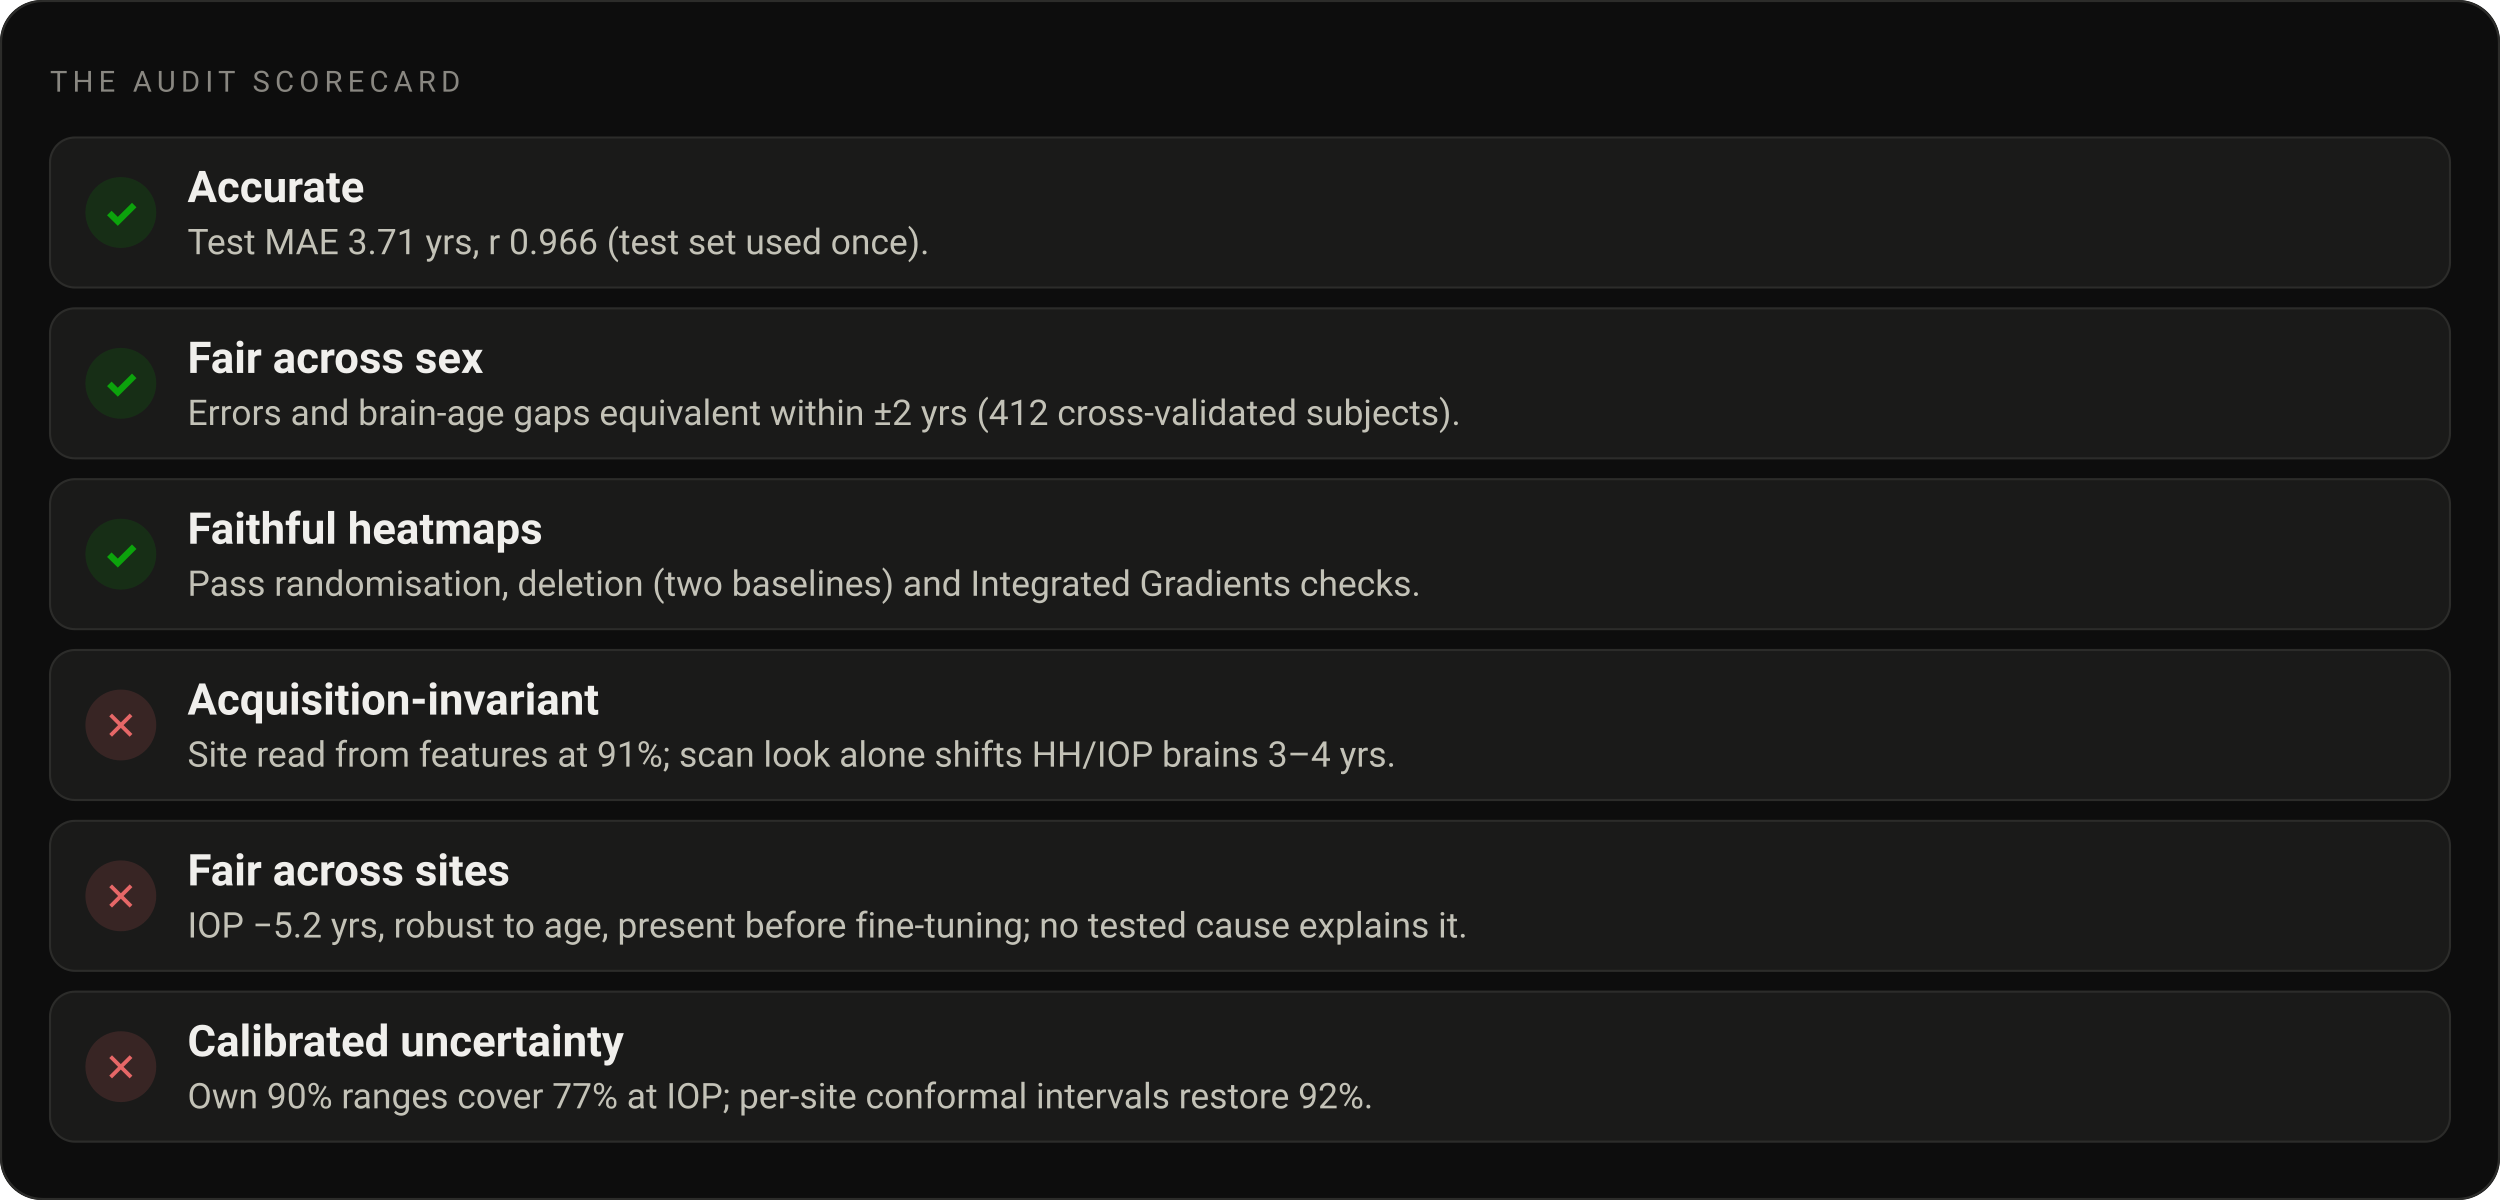
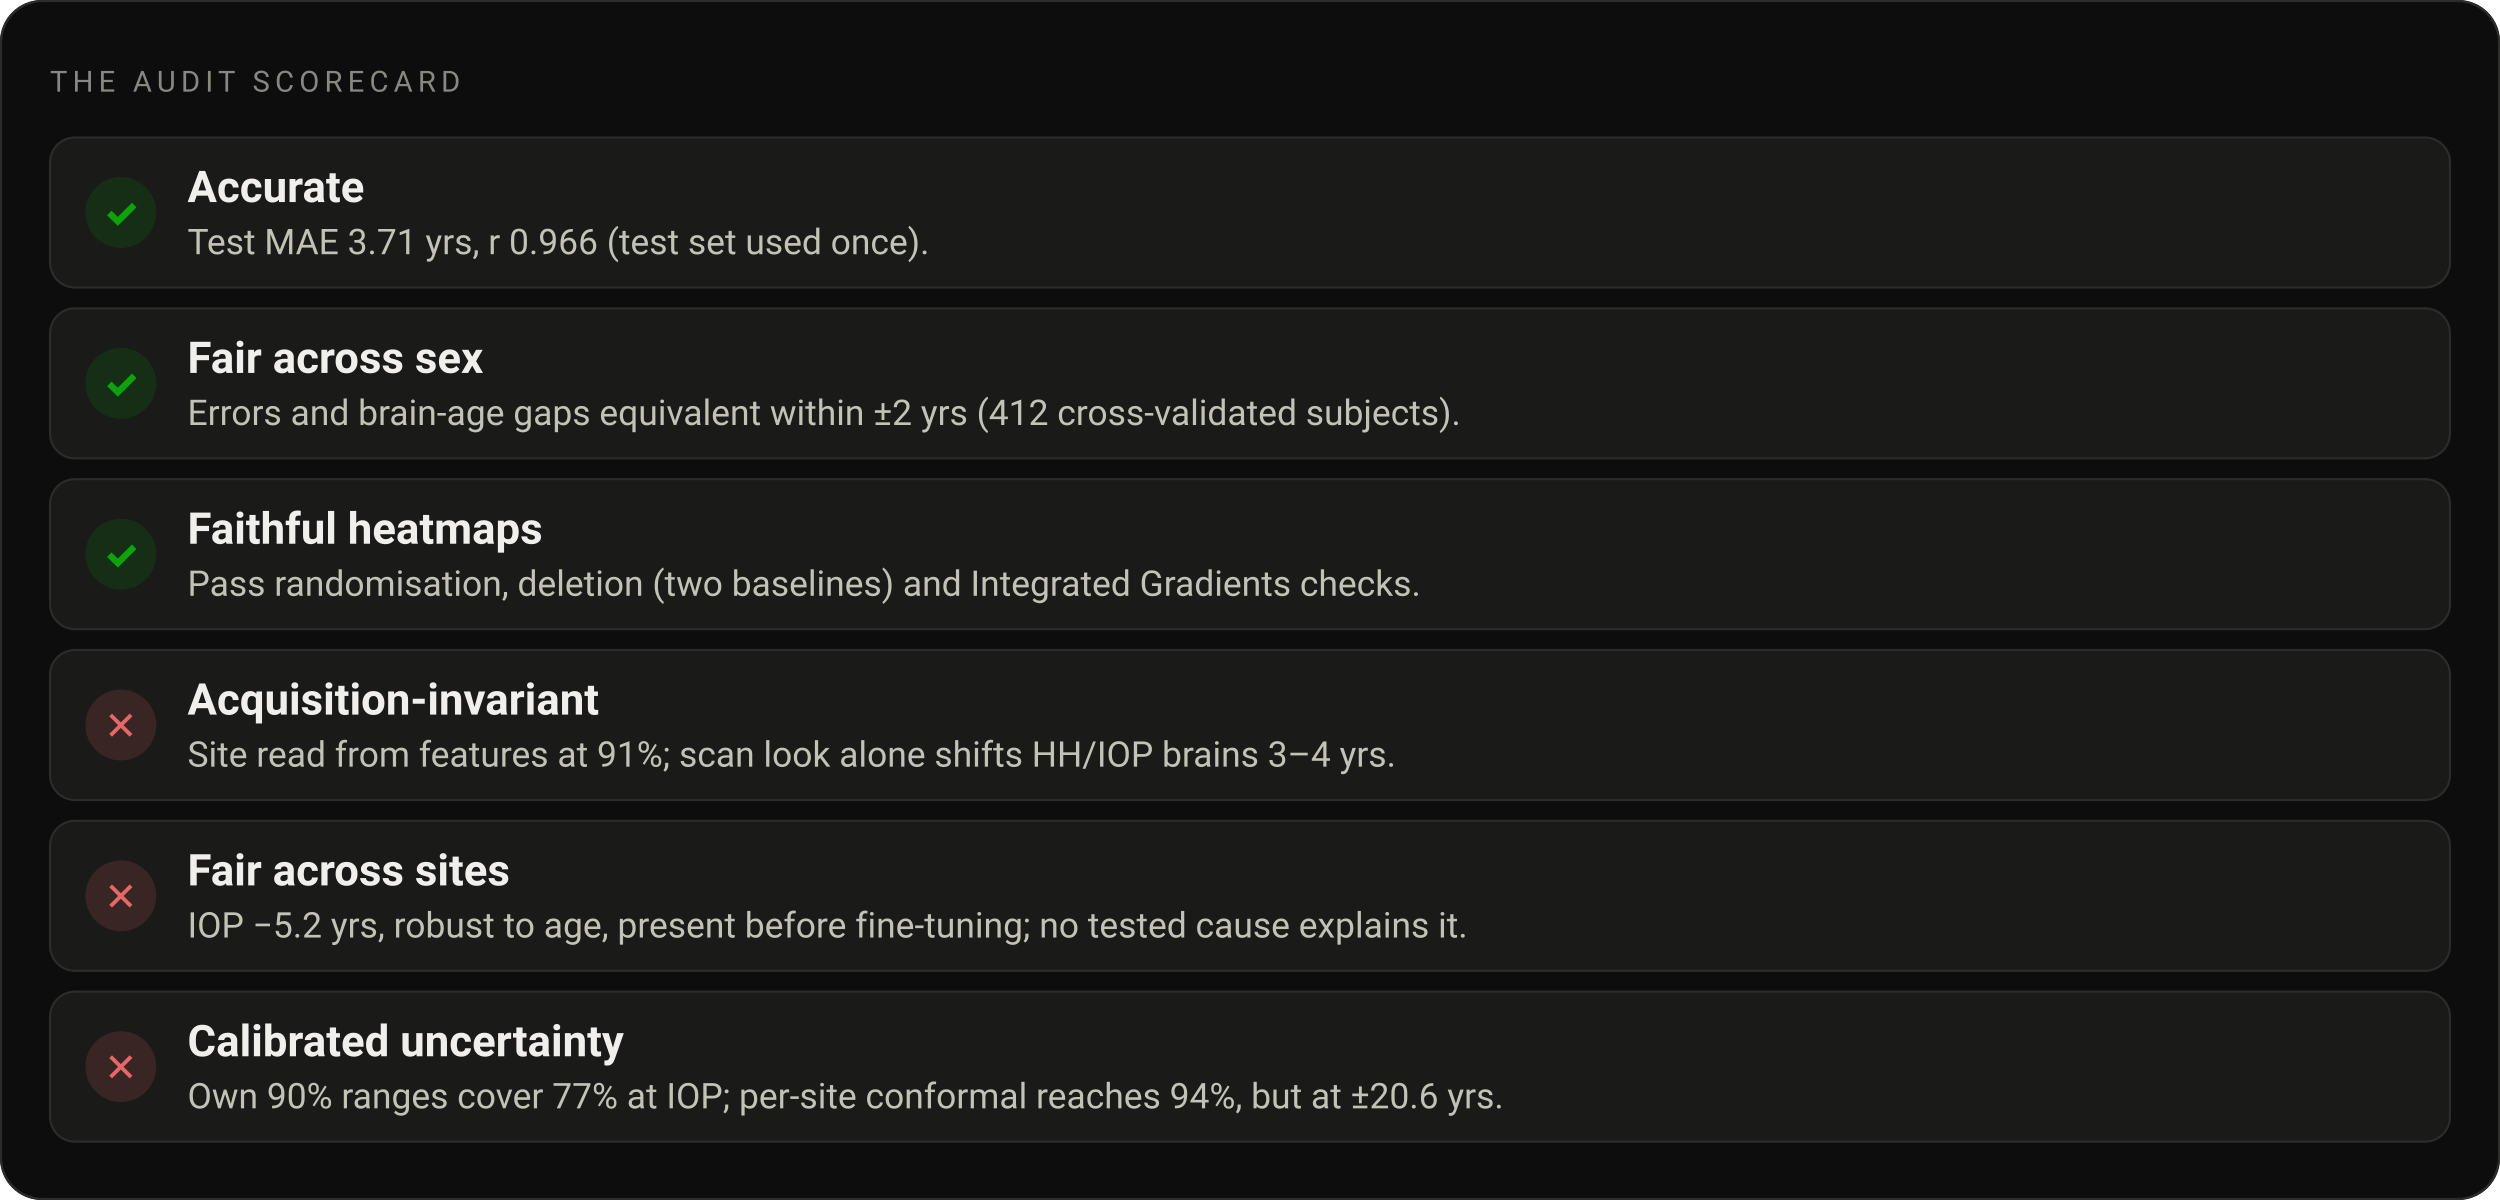
<svg xmlns="http://www.w3.org/2000/svg" viewBox="0 0 1200 576" width="1200" height="576" font-family="system-ui,-apple-system,'Segoe UI',Roboto,Helvetica,Arial,sans-serif">
  <rect width="1200" height="576" rx="20" fill="#0d0d0d" />
  <rect x=".5" y=".5" width="1199" height="575" rx="20" fill="none" stroke="#2c2c2a" />
  <text x="24" y="44" font-size="14" letter-spacing="2.5" fill="#898781">THE AUDIT SCORECARD</text>
  <g>
    <rect x="24" y="66" width="1152" height="72" rx="12" fill="#1a1a19" stroke="#2c2c2a" />
    <circle cx="58" cy="102" r="17" fill="#0ca30c" fill-opacity=".15" />
    <text x="58" y="109" text-anchor="middle" font-size="19" font-weight="800" fill="#0ca30c">✓</text>
    <text x="90" y="97" font-size="21" font-weight="700" fill="#f0efec">Accurate</text>
    <text x="90" y="122" font-size="17" fill="#c3c2b7">Test MAE 3.71 yrs, r 0.966 (test set used once).</text>
  </g>
  <g>
    <rect x="24" y="148" width="1152" height="72" rx="12" fill="#1a1a19" stroke="#2c2c2a" />
    <circle cx="58" cy="184" r="17" fill="#0ca30c" fill-opacity=".15" />
    <text x="58" y="191" text-anchor="middle" font-size="19" font-weight="800" fill="#0ca30c">✓</text>
    <text x="90" y="179" font-size="21" font-weight="700" fill="#f0efec">Fair across sex</text>
    <text x="90" y="204" font-size="17" fill="#c3c2b7">Errors and brain-age gaps equivalent within ±2 yrs (412 cross-validated subjects).</text>
  </g>
  <g>
    <rect x="24" y="230" width="1152" height="72" rx="12" fill="#1a1a19" stroke="#2c2c2a" />
    <circle cx="58" cy="266" r="17" fill="#0ca30c" fill-opacity=".15" />
    <text x="58" y="273" text-anchor="middle" font-size="19" font-weight="800" fill="#0ca30c">✓</text>
    <text x="90" y="261" font-size="21" font-weight="700" fill="#f0efec">Faithful heatmaps</text>
    <text x="90" y="286" font-size="17" fill="#c3c2b7">Pass randomisation, deletion (two baselines) and Integrated Gradients checks.</text>
  </g>
  <g>
    <rect x="24" y="312" width="1152" height="72" rx="12" fill="#1a1a19" stroke="#2c2c2a" />
    <circle cx="58" cy="348" r="17" fill="#e66767" fill-opacity=".15" />
    <text x="58" y="355" text-anchor="middle" font-size="19" font-weight="800" fill="#e66767">✕</text>
    <text x="90" y="343" font-size="21" font-weight="700" fill="#f0efec">Acquisition-invariant</text>
    <text x="90" y="368" font-size="17" fill="#c3c2b7">Site read from features at 91%; scan look alone shifts HH/IOP brains 3–4 yrs.</text>
  </g>
  <g>
    <rect x="24" y="394" width="1152" height="72" rx="12" fill="#1a1a19" stroke="#2c2c2a" />
    <circle cx="58" cy="430" r="17" fill="#e66767" fill-opacity=".15" />
    <text x="58" y="437" text-anchor="middle" font-size="19" font-weight="800" fill="#e66767">✕</text>
    <text x="90" y="425" font-size="21" font-weight="700" fill="#f0efec">Fair across sites</text>
    <text x="90" y="450" font-size="17" fill="#c3c2b7">IOP −5.2 yrs, robust to age, present before fine-tuning; no tested cause explains it.</text>
  </g>
  <g>
    <rect x="24" y="476" width="1152" height="72" rx="12" fill="#1a1a19" stroke="#2c2c2a" />
    <circle cx="58" cy="512" r="17" fill="#e66767" fill-opacity=".15" />
    <text x="58" y="519" text-anchor="middle" font-size="19" font-weight="800" fill="#e66767">✕</text>
    <text x="90" y="507" font-size="21" font-weight="700" fill="#f0efec">Calibrated uncertainty</text>
-     <text x="90" y="532" font-size="17" fill="#c3c2b7">Own 90% ranges cover 77% at IOP; per-site conformal intervals restore 92%.</text>
+     <text x="90" y="532" font-size="17" fill="#c3c2b7">Own 90% ranges cover 77% at IOP; per-site conformal reaches 94%, but at ±20.6 yrs.</text>
  </g>
</svg>
